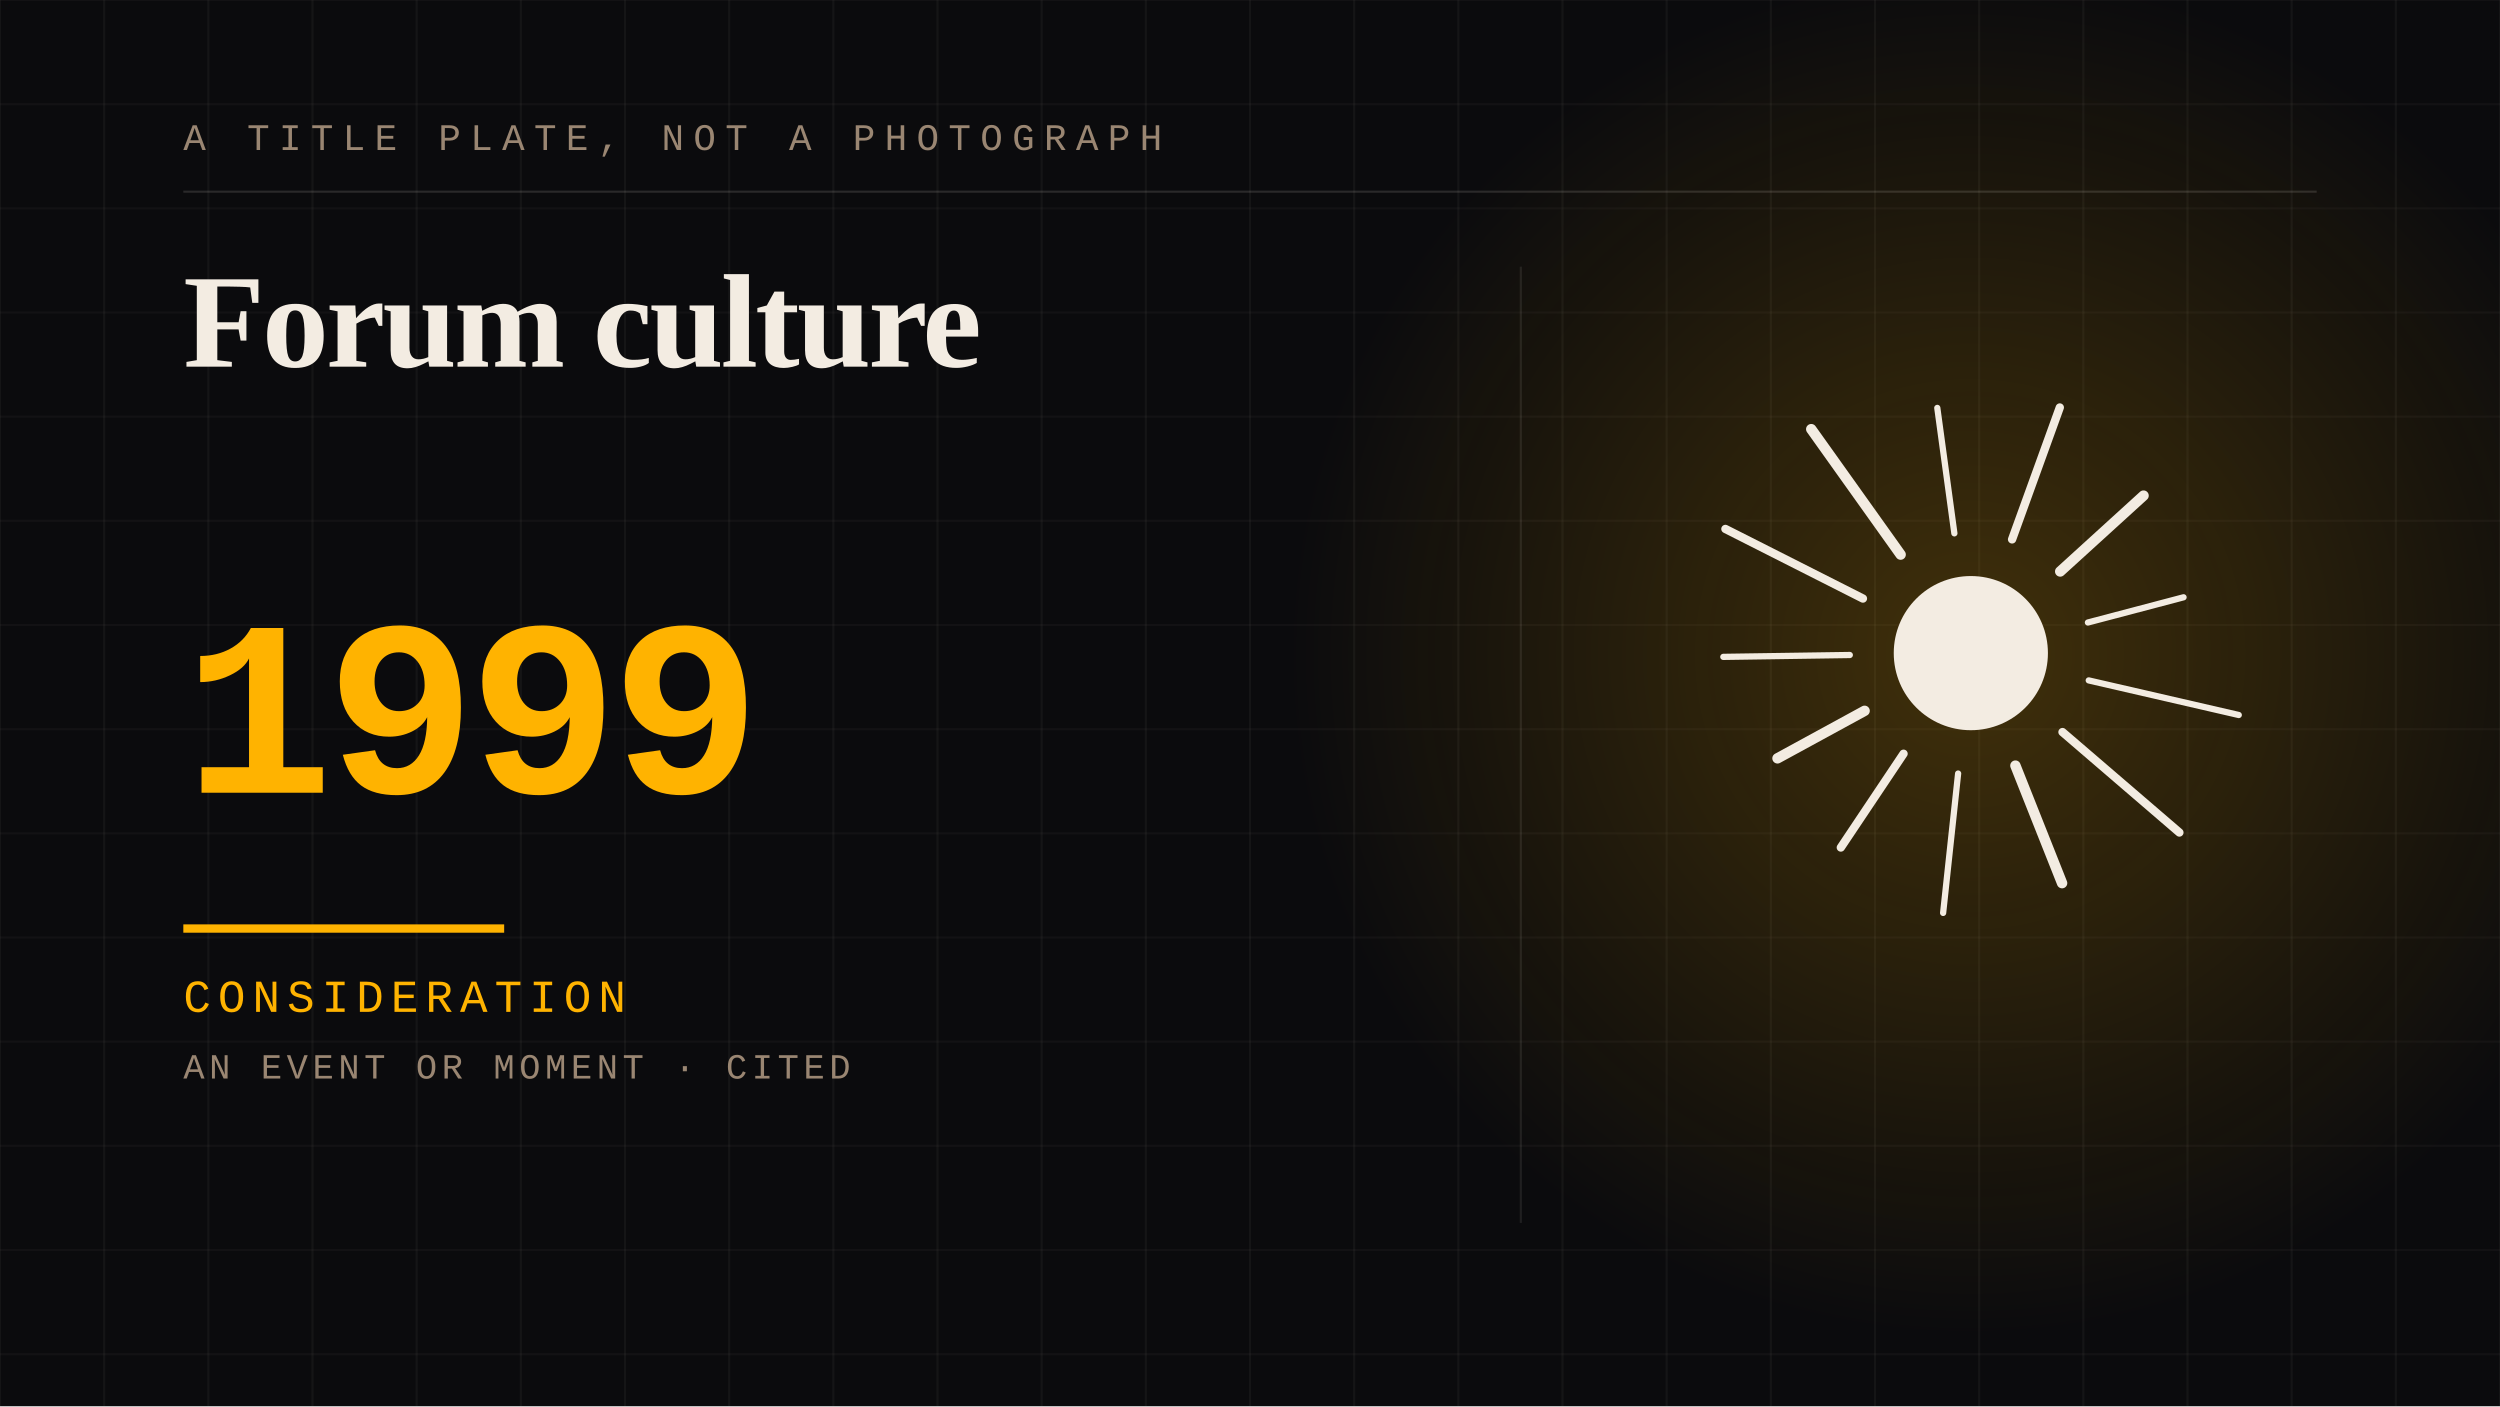
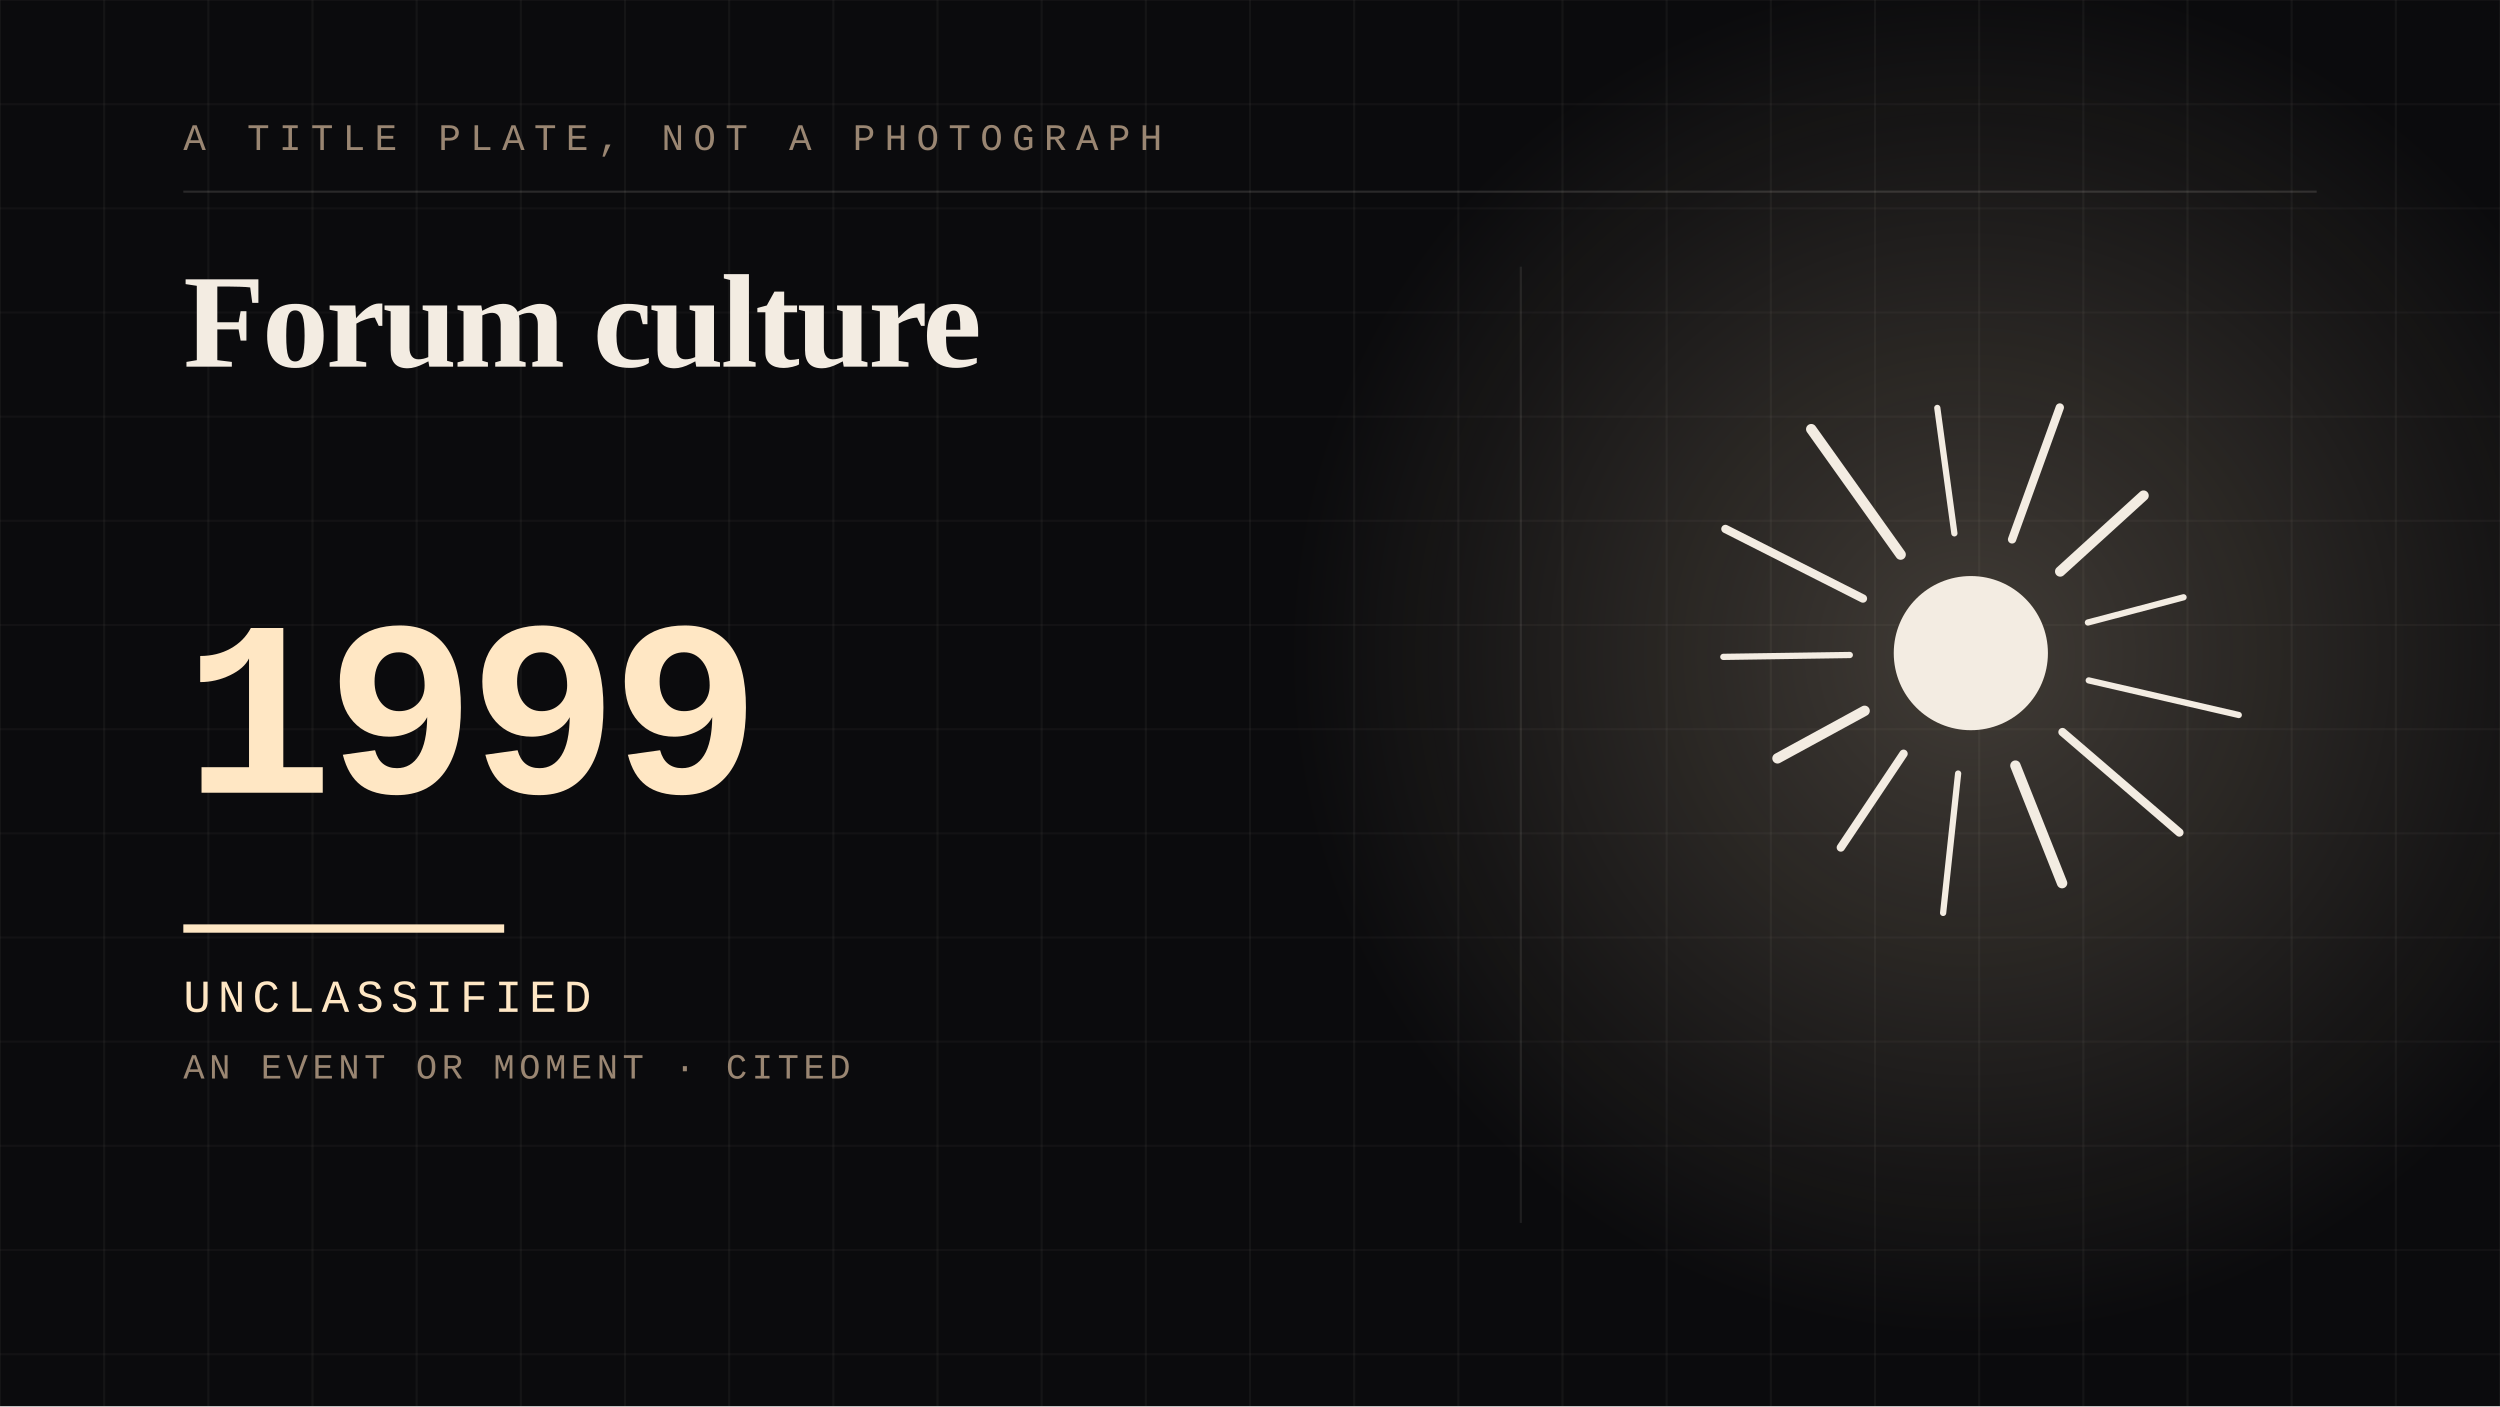
- <svg xmlns="http://www.w3.org/2000/svg" viewBox="0 0 1200 675" width="1200" height="675" role="img" aria-label="Title plate: Forum culture, 1999, An event or moment, Consideration. Drawn from the entry's own record, not a photograph.">
+ <svg xmlns="http://www.w3.org/2000/svg" viewBox="0 0 1200 675" width="1200" height="675" role="img" aria-label="Title plate: Forum culture, 1999, An event or moment, Unclassified. Drawn from the entry's own record, not a photograph.">
  <rect width="1200" height="675" fill="#0b0b0d" />
  <line x1="0" y1="0" x2="0" y2="675" stroke="#f3ece2" stroke-width="1" opacity=".045" />
  <line x1="50" y1="0" x2="50" y2="675" stroke="#f3ece2" stroke-width="1" opacity=".045" />
  <line x1="100" y1="0" x2="100" y2="675" stroke="#f3ece2" stroke-width="1" opacity=".045" />
  <line x1="150" y1="0" x2="150" y2="675" stroke="#f3ece2" stroke-width="1" opacity=".045" />
  <line x1="200" y1="0" x2="200" y2="675" stroke="#f3ece2" stroke-width="1" opacity=".045" />
  <line x1="250" y1="0" x2="250" y2="675" stroke="#f3ece2" stroke-width="1" opacity=".045" />
  <line x1="300" y1="0" x2="300" y2="675" stroke="#f3ece2" stroke-width="1" opacity=".045" />
  <line x1="350" y1="0" x2="350" y2="675" stroke="#f3ece2" stroke-width="1" opacity=".045" />
  <line x1="400" y1="0" x2="400" y2="675" stroke="#f3ece2" stroke-width="1" opacity=".045" />
  <line x1="450" y1="0" x2="450" y2="675" stroke="#f3ece2" stroke-width="1" opacity=".045" />
  <line x1="500" y1="0" x2="500" y2="675" stroke="#f3ece2" stroke-width="1" opacity=".045" />
  <line x1="550" y1="0" x2="550" y2="675" stroke="#f3ece2" stroke-width="1" opacity=".045" />
  <line x1="600" y1="0" x2="600" y2="675" stroke="#f3ece2" stroke-width="1" opacity=".045" />
  <line x1="650" y1="0" x2="650" y2="675" stroke="#f3ece2" stroke-width="1" opacity=".045" />
  <line x1="700" y1="0" x2="700" y2="675" stroke="#f3ece2" stroke-width="1" opacity=".045" />
  <line x1="750" y1="0" x2="750" y2="675" stroke="#f3ece2" stroke-width="1" opacity=".045" />
  <line x1="800" y1="0" x2="800" y2="675" stroke="#f3ece2" stroke-width="1" opacity=".045" />
  <line x1="850" y1="0" x2="850" y2="675" stroke="#f3ece2" stroke-width="1" opacity=".045" />
  <line x1="900" y1="0" x2="900" y2="675" stroke="#f3ece2" stroke-width="1" opacity=".045" />
  <line x1="950" y1="0" x2="950" y2="675" stroke="#f3ece2" stroke-width="1" opacity=".045" />
  <line x1="1000" y1="0" x2="1000" y2="675" stroke="#f3ece2" stroke-width="1" opacity=".045" />
  <line x1="1050" y1="0" x2="1050" y2="675" stroke="#f3ece2" stroke-width="1" opacity=".045" />
  <line x1="1100" y1="0" x2="1100" y2="675" stroke="#f3ece2" stroke-width="1" opacity=".045" />
  <line x1="1150" y1="0" x2="1150" y2="675" stroke="#f3ece2" stroke-width="1" opacity=".045" />
  <line x1="1200" y1="0" x2="1200" y2="675" stroke="#f3ece2" stroke-width="1" opacity=".045" />
  <line x1="0" y1="0" x2="1200" y2="0" stroke="#f3ece2" stroke-width="1" opacity=".035" />
  <line x1="0" y1="50" x2="1200" y2="50" stroke="#f3ece2" stroke-width="1" opacity=".035" />
  <line x1="0" y1="100" x2="1200" y2="100" stroke="#f3ece2" stroke-width="1" opacity=".035" />
  <line x1="0" y1="150" x2="1200" y2="150" stroke="#f3ece2" stroke-width="1" opacity=".035" />
  <line x1="0" y1="200" x2="1200" y2="200" stroke="#f3ece2" stroke-width="1" opacity=".035" />
  <line x1="0" y1="250" x2="1200" y2="250" stroke="#f3ece2" stroke-width="1" opacity=".035" />
  <line x1="0" y1="300" x2="1200" y2="300" stroke="#f3ece2" stroke-width="1" opacity=".035" />
  <line x1="0" y1="350" x2="1200" y2="350" stroke="#f3ece2" stroke-width="1" opacity=".035" />
  <line x1="0" y1="400" x2="1200" y2="400" stroke="#f3ece2" stroke-width="1" opacity=".035" />
  <line x1="0" y1="450" x2="1200" y2="450" stroke="#f3ece2" stroke-width="1" opacity=".035" />
  <line x1="0" y1="500" x2="1200" y2="500" stroke="#f3ece2" stroke-width="1" opacity=".035" />
  <line x1="0" y1="550" x2="1200" y2="550" stroke="#f3ece2" stroke-width="1" opacity=".035" />
  <line x1="0" y1="600" x2="1200" y2="600" stroke="#f3ece2" stroke-width="1" opacity=".035" />
  <line x1="0" y1="650" x2="1200" y2="650" stroke="#f3ece2" stroke-width="1" opacity=".035" />
  <defs>
    <radialGradient id="pg" cx=".5" cy=".5" r=".5">
-       <stop offset="0" stop-color="#ffb300" stop-opacity=".22" />
-       <stop offset="1" stop-color="#ffb300" stop-opacity="0" />
+       <stop offset="0" stop-color="#ffe7c4" stop-opacity=".22" />
+       <stop offset="1" stop-color="#ffe7c4" stop-opacity="0" />
    </radialGradient>
  </defs>
  <circle cx="946" cy="314" r="330" fill="url(#pg)" />
  <circle cx="946.0" cy="313.5" r="37.0" fill="#f3ece2" />
  <line x1="1002.6" y1="326.6" x2="1074.6" y2="343.2" stroke="#f3ece2" stroke-width="3" stroke-linecap="round" />
  <line x1="990.0" y1="351.4" x2="1046.1" y2="399.6" stroke="#f3ece2" stroke-width="4" stroke-linecap="round" />
  <line x1="967.4" y1="367.5" x2="989.8" y2="423.9" stroke="#f3ece2" stroke-width="5" stroke-linecap="round" />
  <line x1="939.9" y1="371.3" x2="932.7" y2="438.2" stroke="#f3ece2" stroke-width="3" stroke-linecap="round" />
  <line x1="913.7" y1="361.8" x2="883.6" y2="406.8" stroke="#f3ece2" stroke-width="4" stroke-linecap="round" />
  <line x1="895.0" y1="341.2" x2="853.2" y2="364.0" stroke="#f3ece2" stroke-width="5" stroke-linecap="round" />
  <line x1="887.9" y1="314.4" x2="827.2" y2="315.3" stroke="#f3ece2" stroke-width="3" stroke-linecap="round" />
  <line x1="894.2" y1="287.3" x2="828.2" y2="253.9" stroke="#f3ece2" stroke-width="4" stroke-linecap="round" />
  <line x1="912.3" y1="266.2" x2="869.4" y2="206.0" stroke="#f3ece2" stroke-width="5" stroke-linecap="round" />
  <line x1="938.1" y1="256.0" x2="929.9" y2="195.8" stroke="#f3ece2" stroke-width="3" stroke-linecap="round" />
  <line x1="965.8" y1="258.9" x2="988.7" y2="195.6" stroke="#f3ece2" stroke-width="4" stroke-linecap="round" />
  <line x1="988.9" y1="274.3" x2="1028.9" y2="237.9" stroke="#f3ece2" stroke-width="5" stroke-linecap="round" />
  <line x1="1002.2" y1="298.8" x2="1048.1" y2="286.7" stroke="#f3ece2" stroke-width="3" stroke-linecap="round" />
  <text x="88" y="176.0" font-family="Georgia,&quot;Times New Roman&quot;,serif" font-size="64" font-weight="700" fill="#f3ece2" letter-spacing="-1.3">Forum culture</text>
-   <text x="88" y="380.5" font-family="Consolas,&quot;Courier New&quot;,monospace" font-size="120" font-weight="700" letter-spacing="-3.6" fill="#ffb300">1999</text>
-   <line x1="88" y1="445.7" x2="242.0" y2="445.7" stroke="#ffb300" stroke-width="4" />
-   <text x="88" y="485.7" font-family="Consolas,&quot;Courier New&quot;,monospace" font-size="22" letter-spacing="3.4" fill="#ffb300">CONSIDERATION</text>
+   <text x="88" y="380.5" font-family="Consolas,&quot;Courier New&quot;,monospace" font-size="120" font-weight="700" letter-spacing="-3.6" fill="#ffe7c4">1999</text>
+   <line x1="88" y1="445.7" x2="242.0" y2="445.7" stroke="#ffe7c4" stroke-width="4" />
+   <text x="88" y="485.7" font-family="Consolas,&quot;Courier New&quot;,monospace" font-size="22" letter-spacing="3.4" fill="#ffe7c4">UNCLASSIFIED</text>
  <text x="88" y="517.7" font-family="Consolas,&quot;Courier New&quot;,monospace" font-size="17" letter-spacing="2.2" fill="#9a8672">AN EVENT OR MOMENT  ·  CITED</text>
  <text x="88" y="72" font-family="Consolas,&quot;Courier New&quot;,monospace" font-size="18" letter-spacing="4.5" fill="#9a8672">A TITLE PLATE, NOT A PHOTOGRAPH</text>
  <line x1="88" y1="92" x2="1112" y2="92" stroke="#f3ece2" stroke-width="1" opacity=".14" />
  <line x1="730" y1="128" x2="730" y2="587" stroke="#f3ece2" stroke-width="1" opacity=".09" />
</svg>
